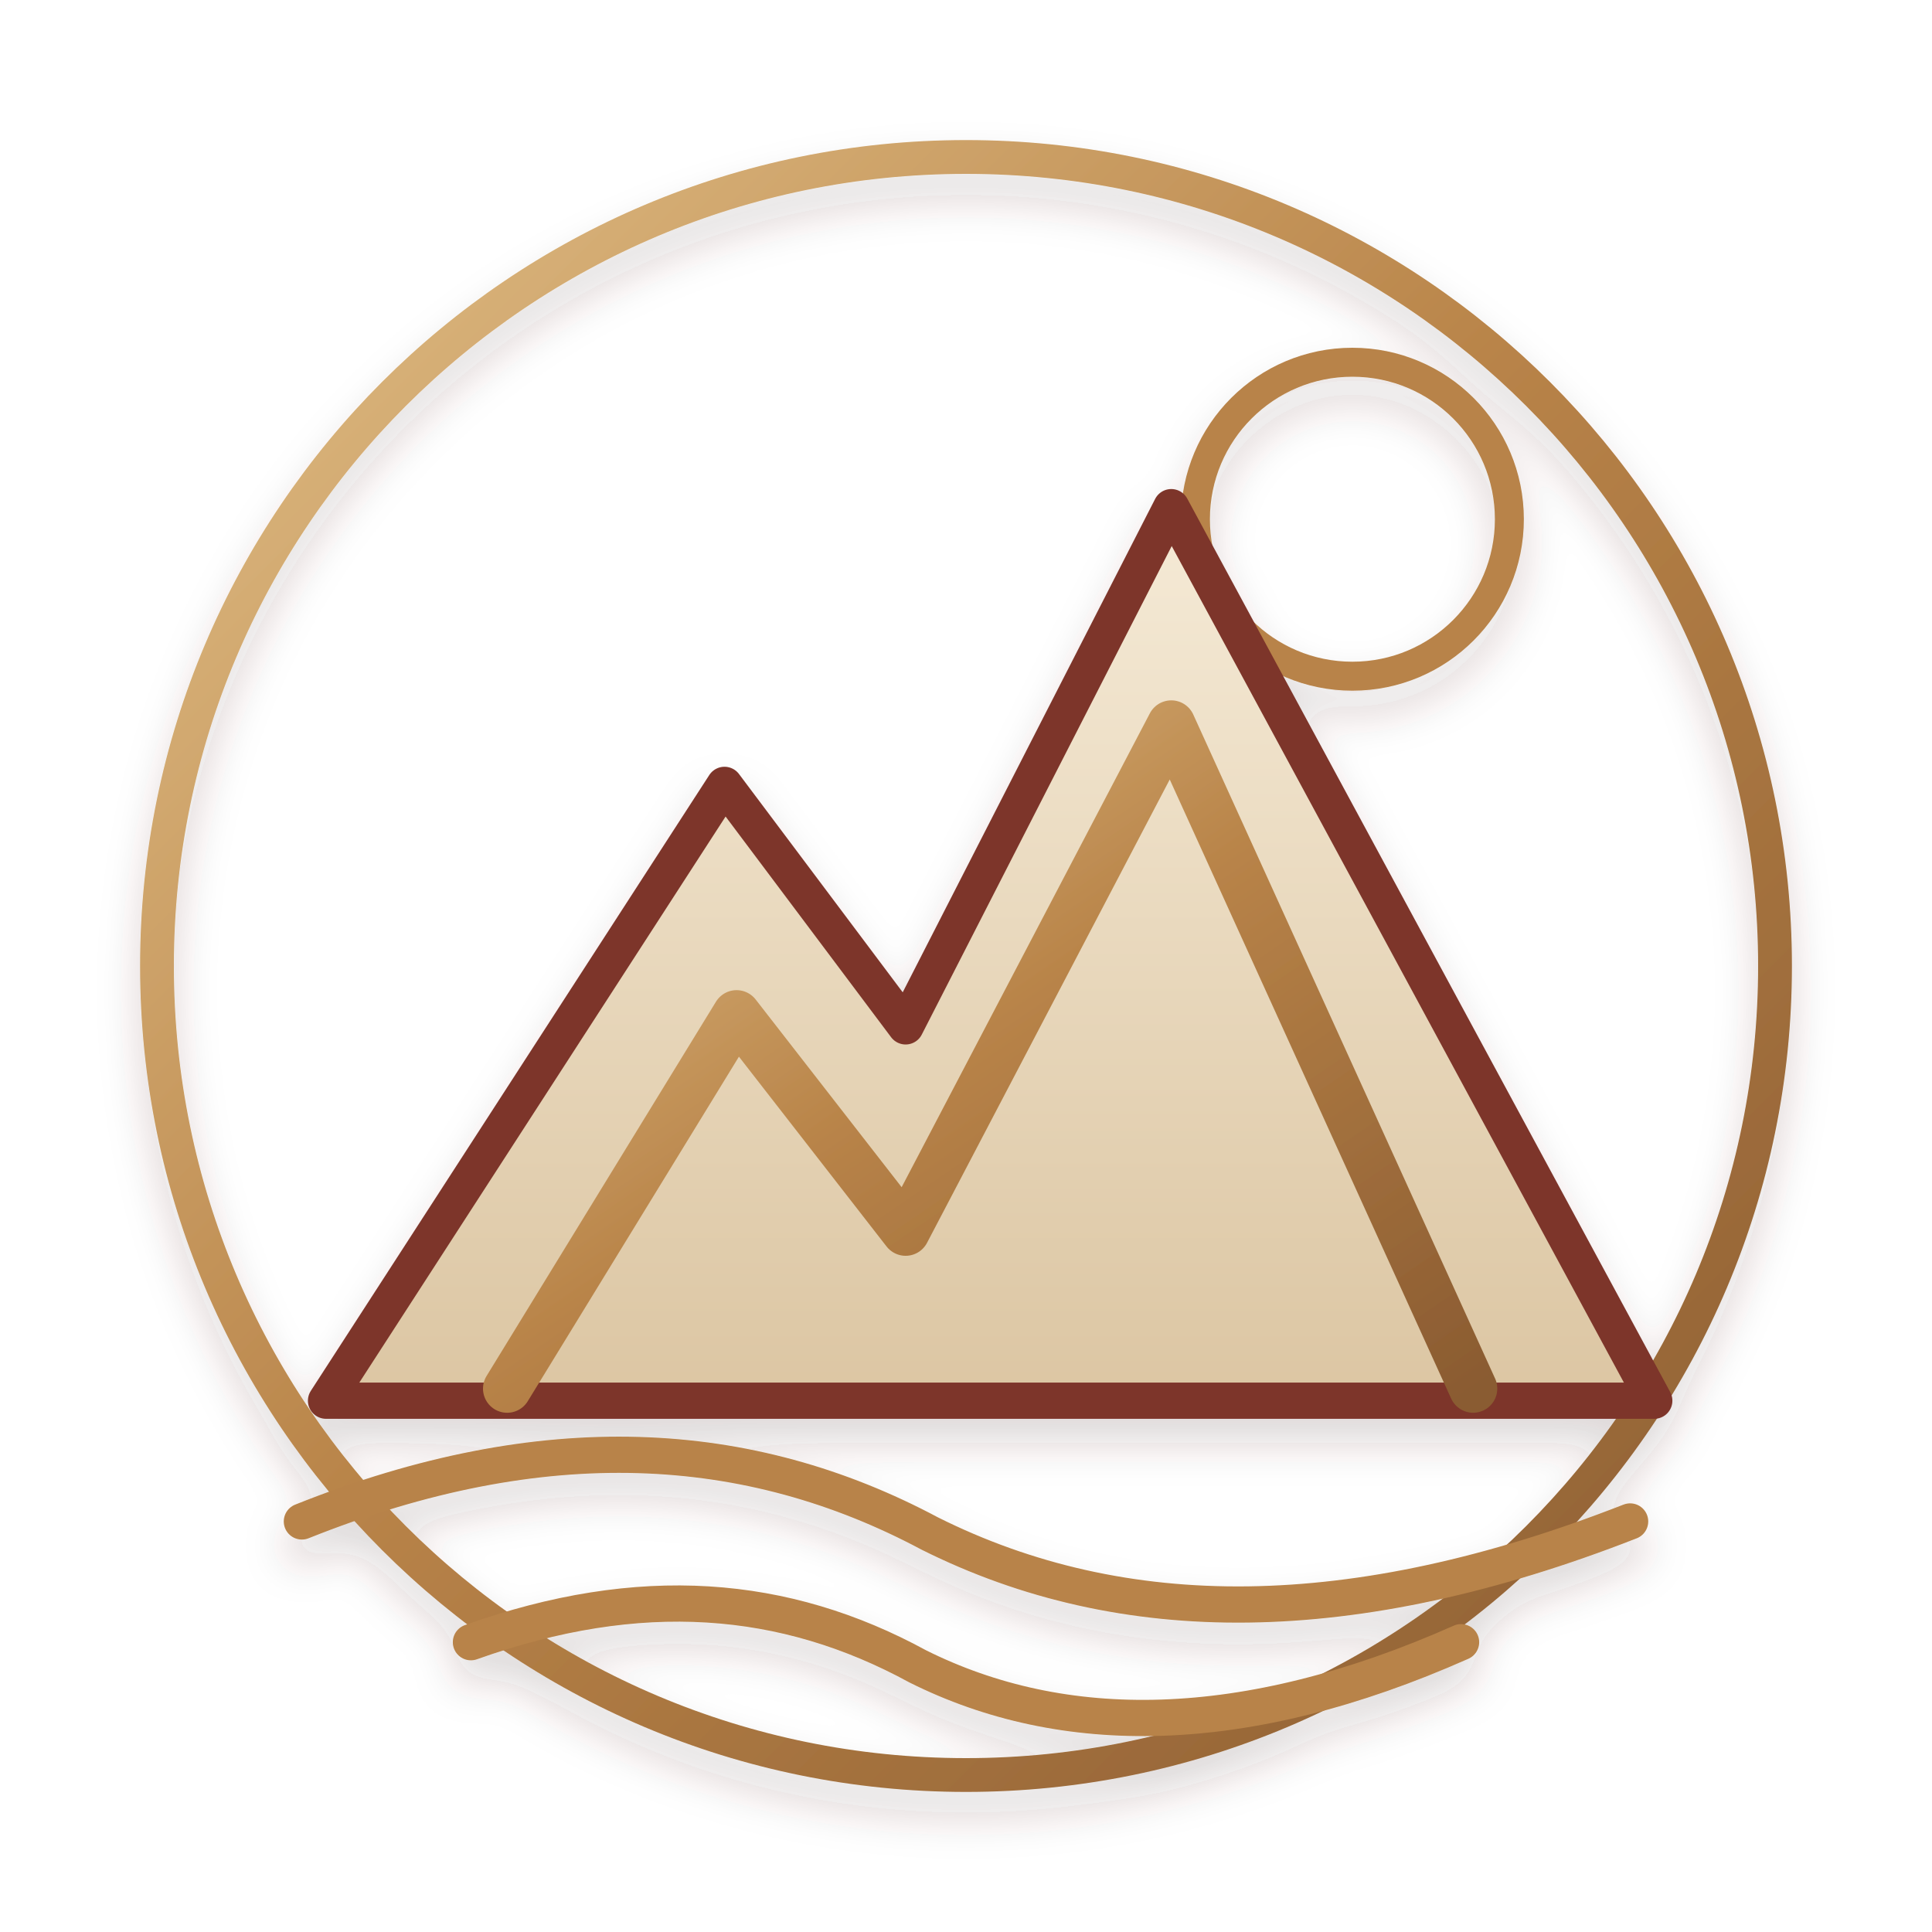
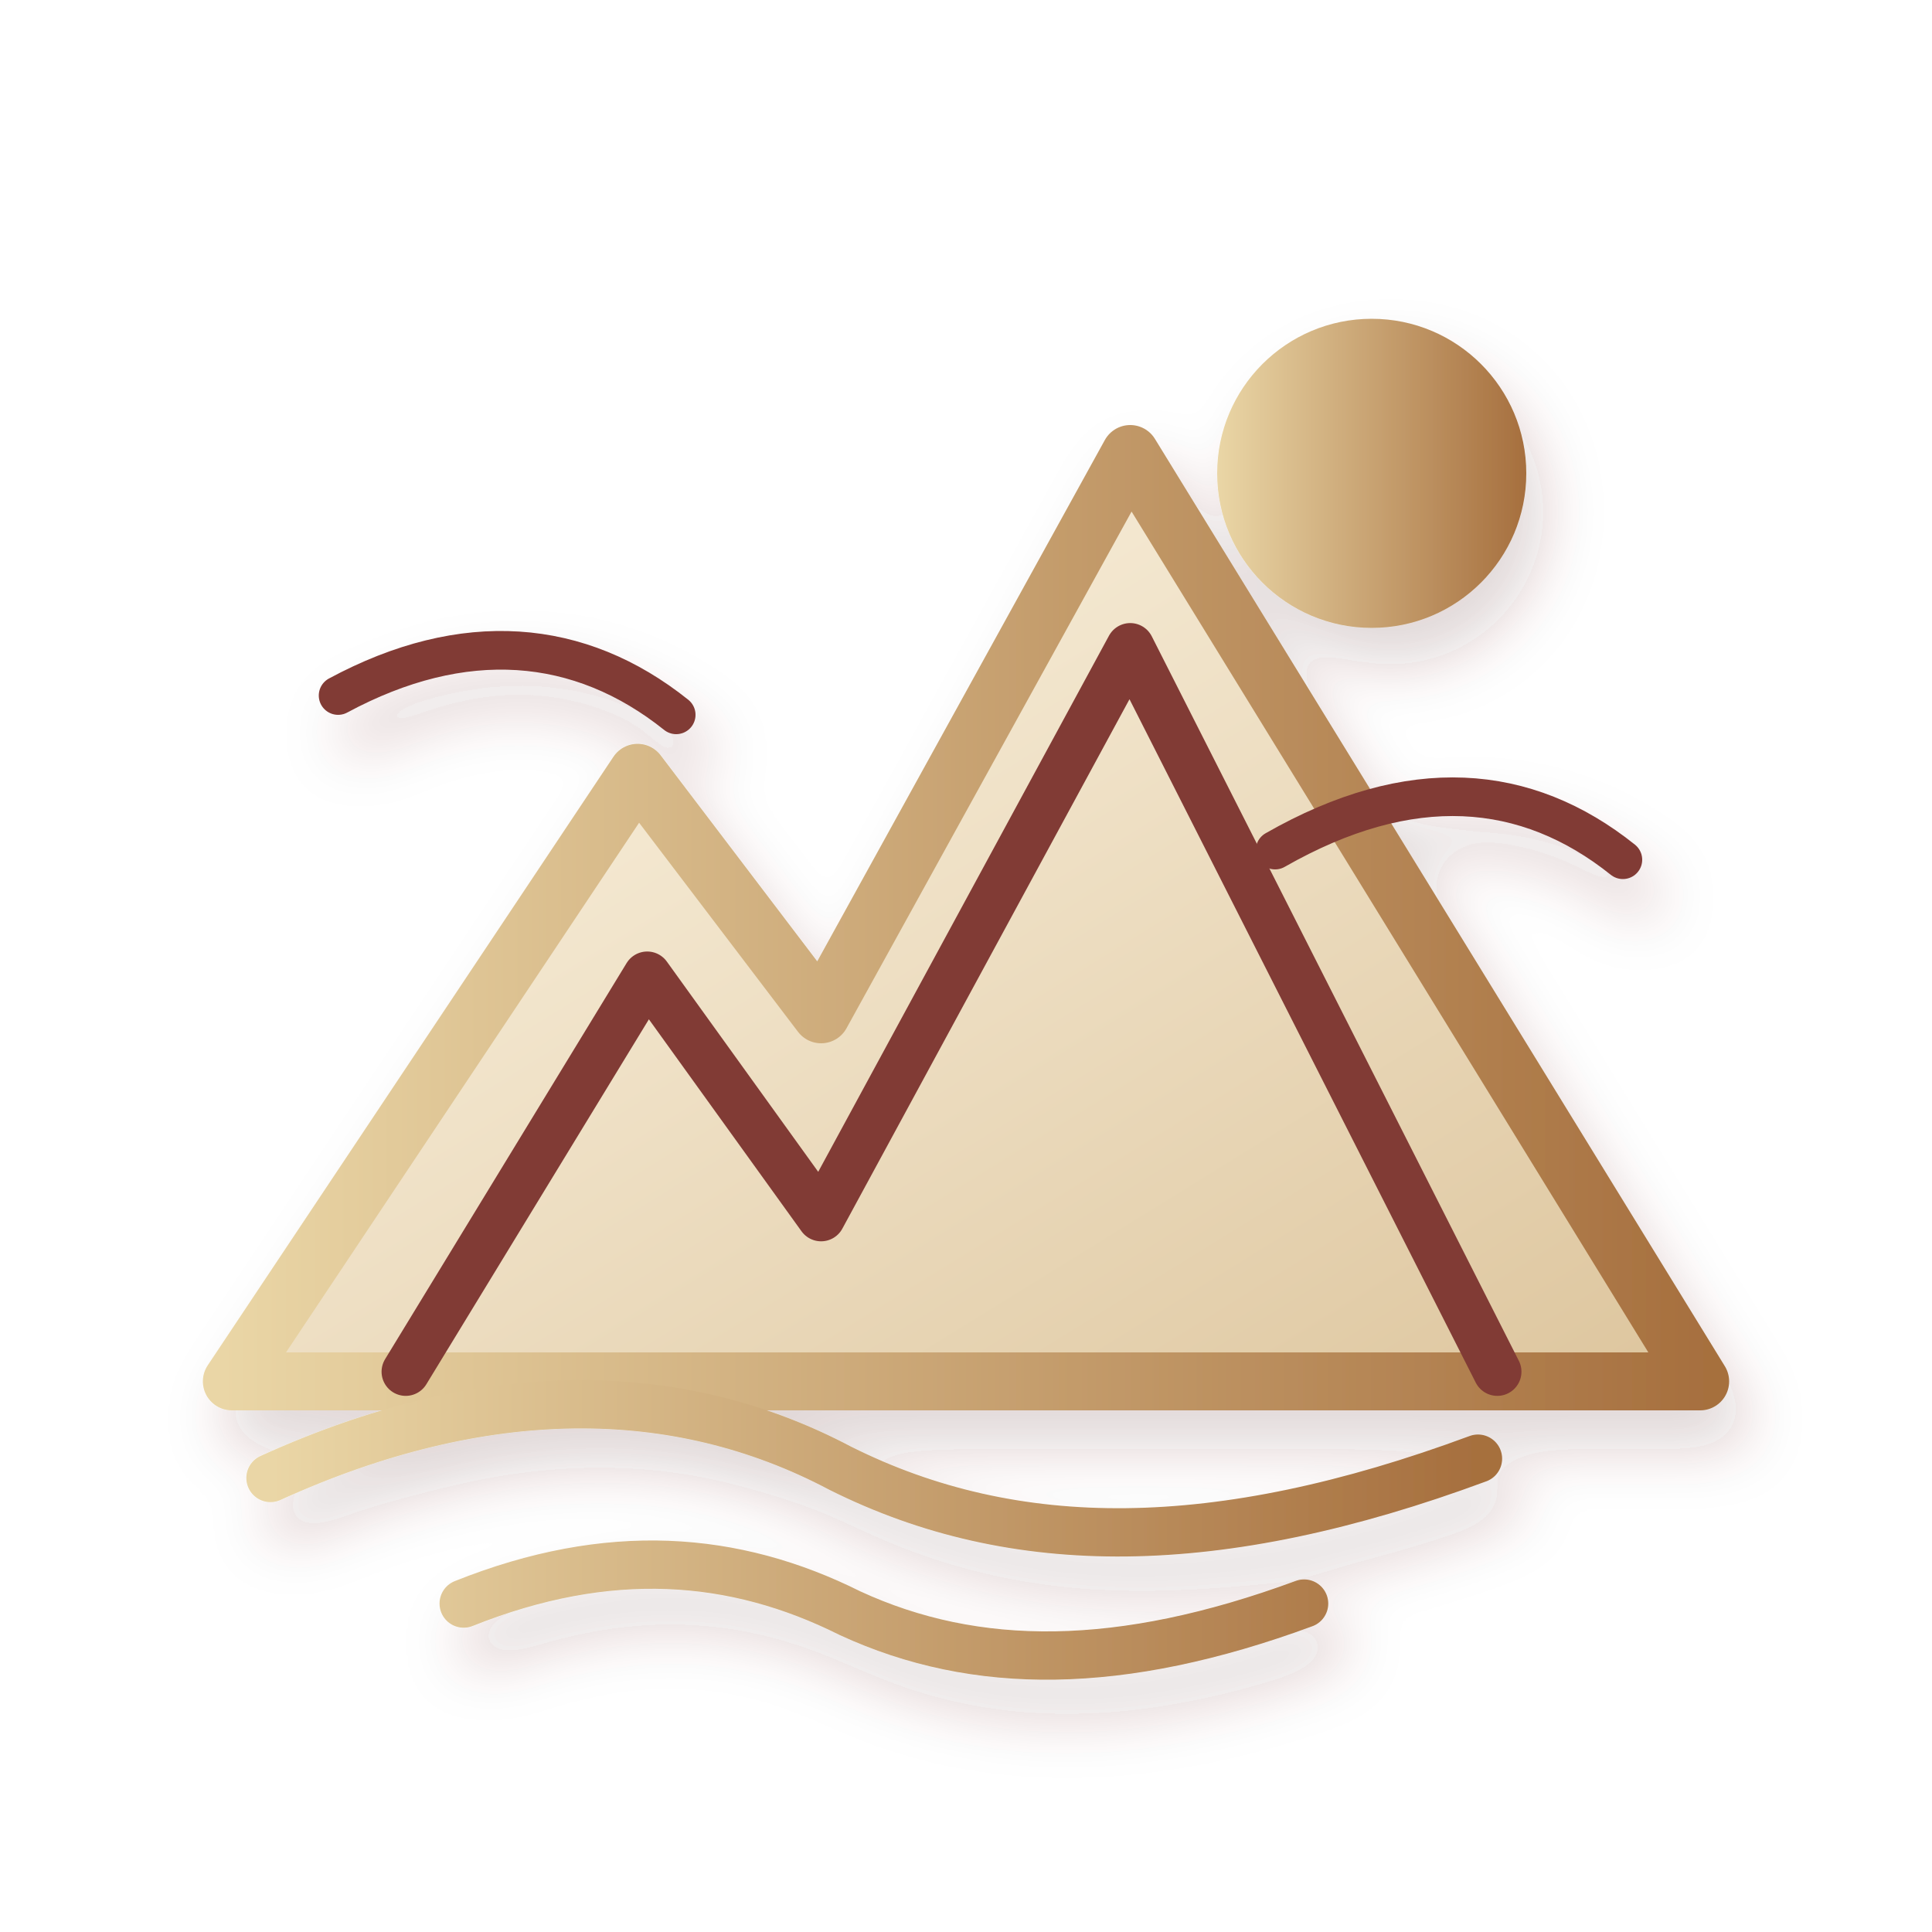
- <svg xmlns="http://www.w3.org/2000/svg" viewBox="0 0 160 160" role="img" aria-labelledby="title desc">
+ <svg xmlns="http://www.w3.org/2000/svg" viewBox="0 0 200 200">
  <defs>
-     <linearGradient id="gold" x1="0" y1="0" x2="1" y2="1">
-       <stop offset="0" stop-color="#e3c28a" />
-       <stop offset=".48" stop-color="#b88348" />
-       <stop offset="1" stop-color="#8a5b31" />
+     <linearGradient id="g">
+       <stop stop-color="#ead6a6" />
+       <stop offset="1" stop-color="#a66f3e" />
    </linearGradient>
-     <linearGradient id="jade" x1="0" y1="0" x2="0" y2="1">
-       <stop offset="0" stop-color="#f5ead6" />
-       <stop offset="1" stop-color="#dcc6a3" />
+     <linearGradient id="j" y2="1">
+       <stop stop-color="#fff9ea" />
+       <stop offset="1" stop-color="#ddc59d" />
    </linearGradient>
-     <filter id="soft" x="-20%" y="-20%" width="140%" height="140%">
-       <feDropShadow dx="0" dy="2" stdDeviation="1.7" flood-color="#4b2d1d" flood-opacity=".18" />
+     <filter id="s">
+       <feDropShadow dy="4" stdDeviation="3" flood-color="#5d3125" flood-opacity=".18" />
    </filter>
  </defs>
-   <g filter="url(#soft)">
-     <circle cx="80" cy="80" r="67" fill="none" stroke="url(#gold)" stroke-width="2.8" />
-     <circle cx="112" cy="43" r="13" fill="none" stroke="#b88348" stroke-width="2.4" />
-     <path d="M27 116 60 65l15 20 22-43 40 74Z" fill="url(#jade)" stroke="#7d3429" stroke-width="3" stroke-linejoin="round" />
-     <path d="M42 115 61 84l14 18 22-42 25 55" fill="none" stroke="url(#gold)" stroke-width="4" stroke-linecap="round" stroke-linejoin="round" />
-     <path d="M25 126c20-8 37-7 52 1 16 8 35 8 58-1M39 136c14-5 26-4 37 2 12 6 27 6 45-2" fill="none" stroke="#b88348" stroke-width="3" stroke-linecap="round" />
+   <g filter="url(#s)" stroke-linecap="round" stroke-linejoin="round">
+     <circle cx="142" cy="49" r="16" fill="url(#g)" />
+     <path d="M24 143 66 80l19 25 32-58 59 96H24Z" fill="url(#j)" stroke="url(#g)" stroke-width="6" />
+     <path d="M42 142 67 101l18 25 32-59 38 75" fill="none" stroke="#813a35" stroke-width="5" />
+     <path d="M28 153c22-10 42-10 59-1 18 9 39 9 66-1M48 166c15-6 28-5 40 1 13 6 28 6 47-1" fill="none" stroke="url(#g)" stroke-width="5" />
+     <path d="M35 72c13-7 25-6 35 2M132 88c14-8 26-7 36 1" fill="none" stroke="#813a35" stroke-width="4" />
  </g>
</svg>
